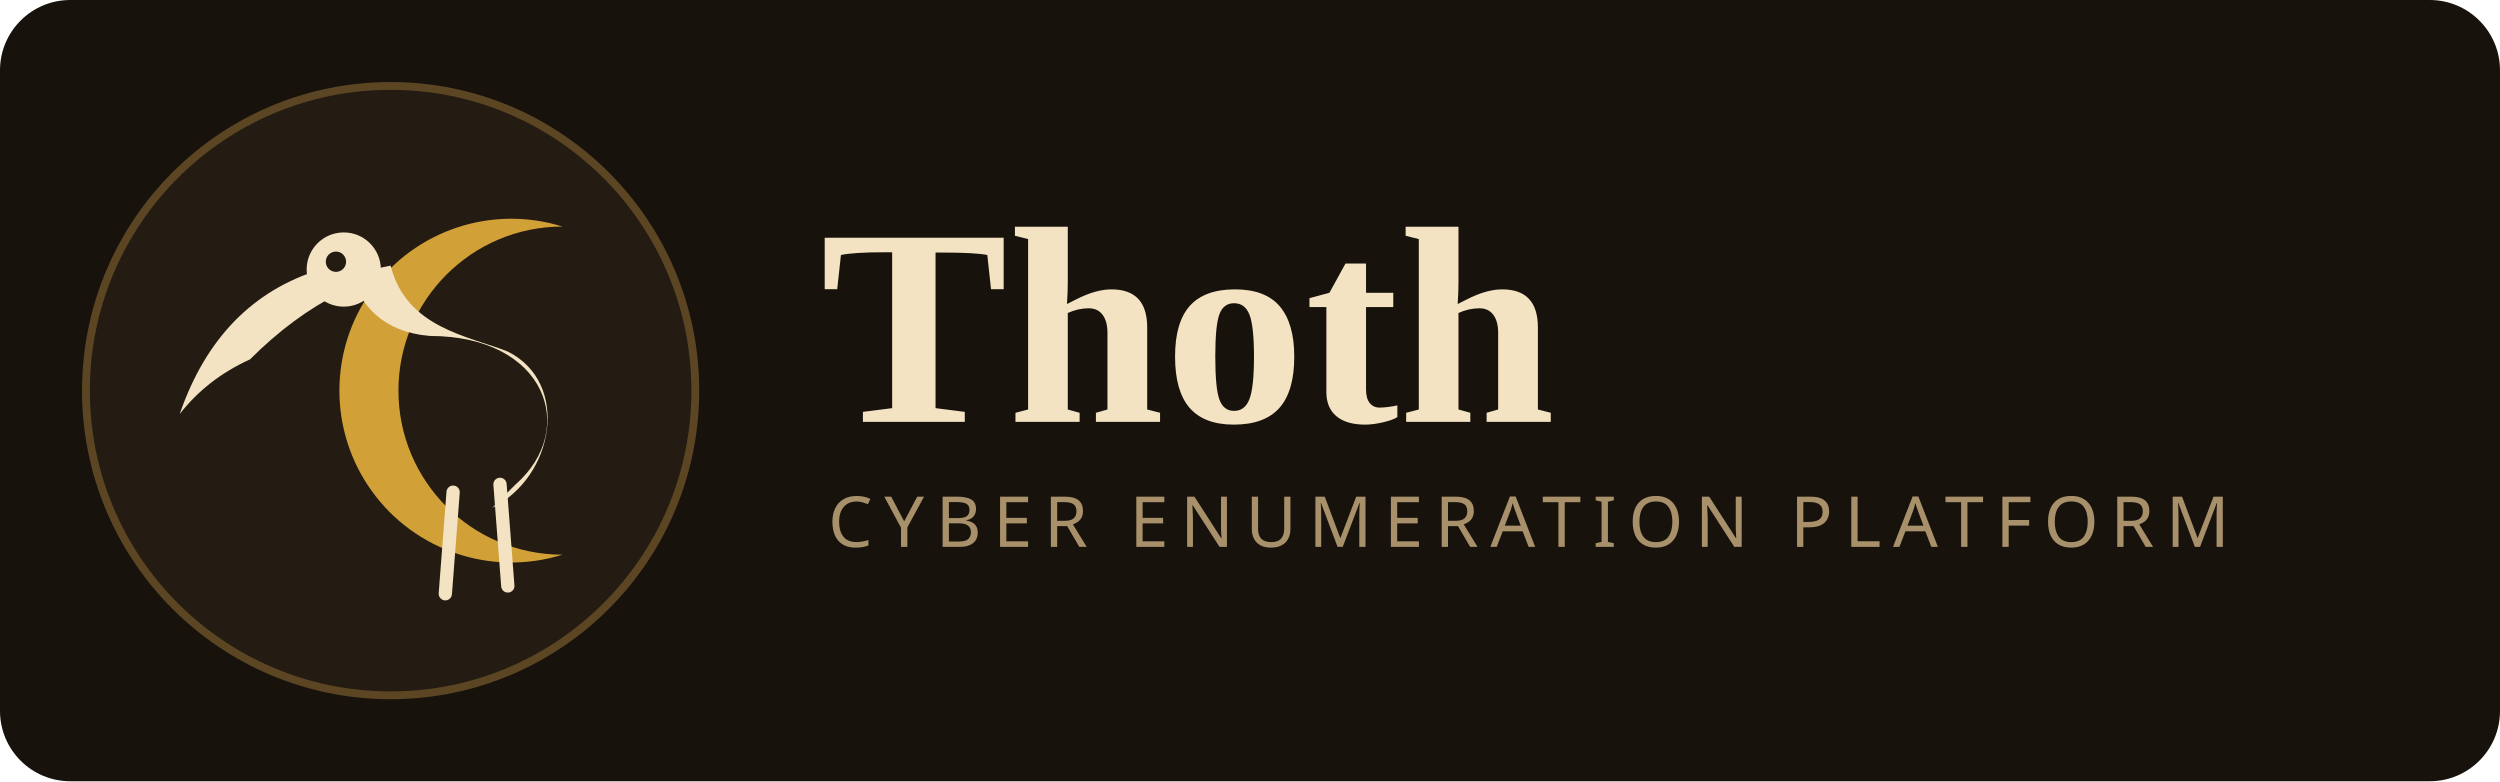
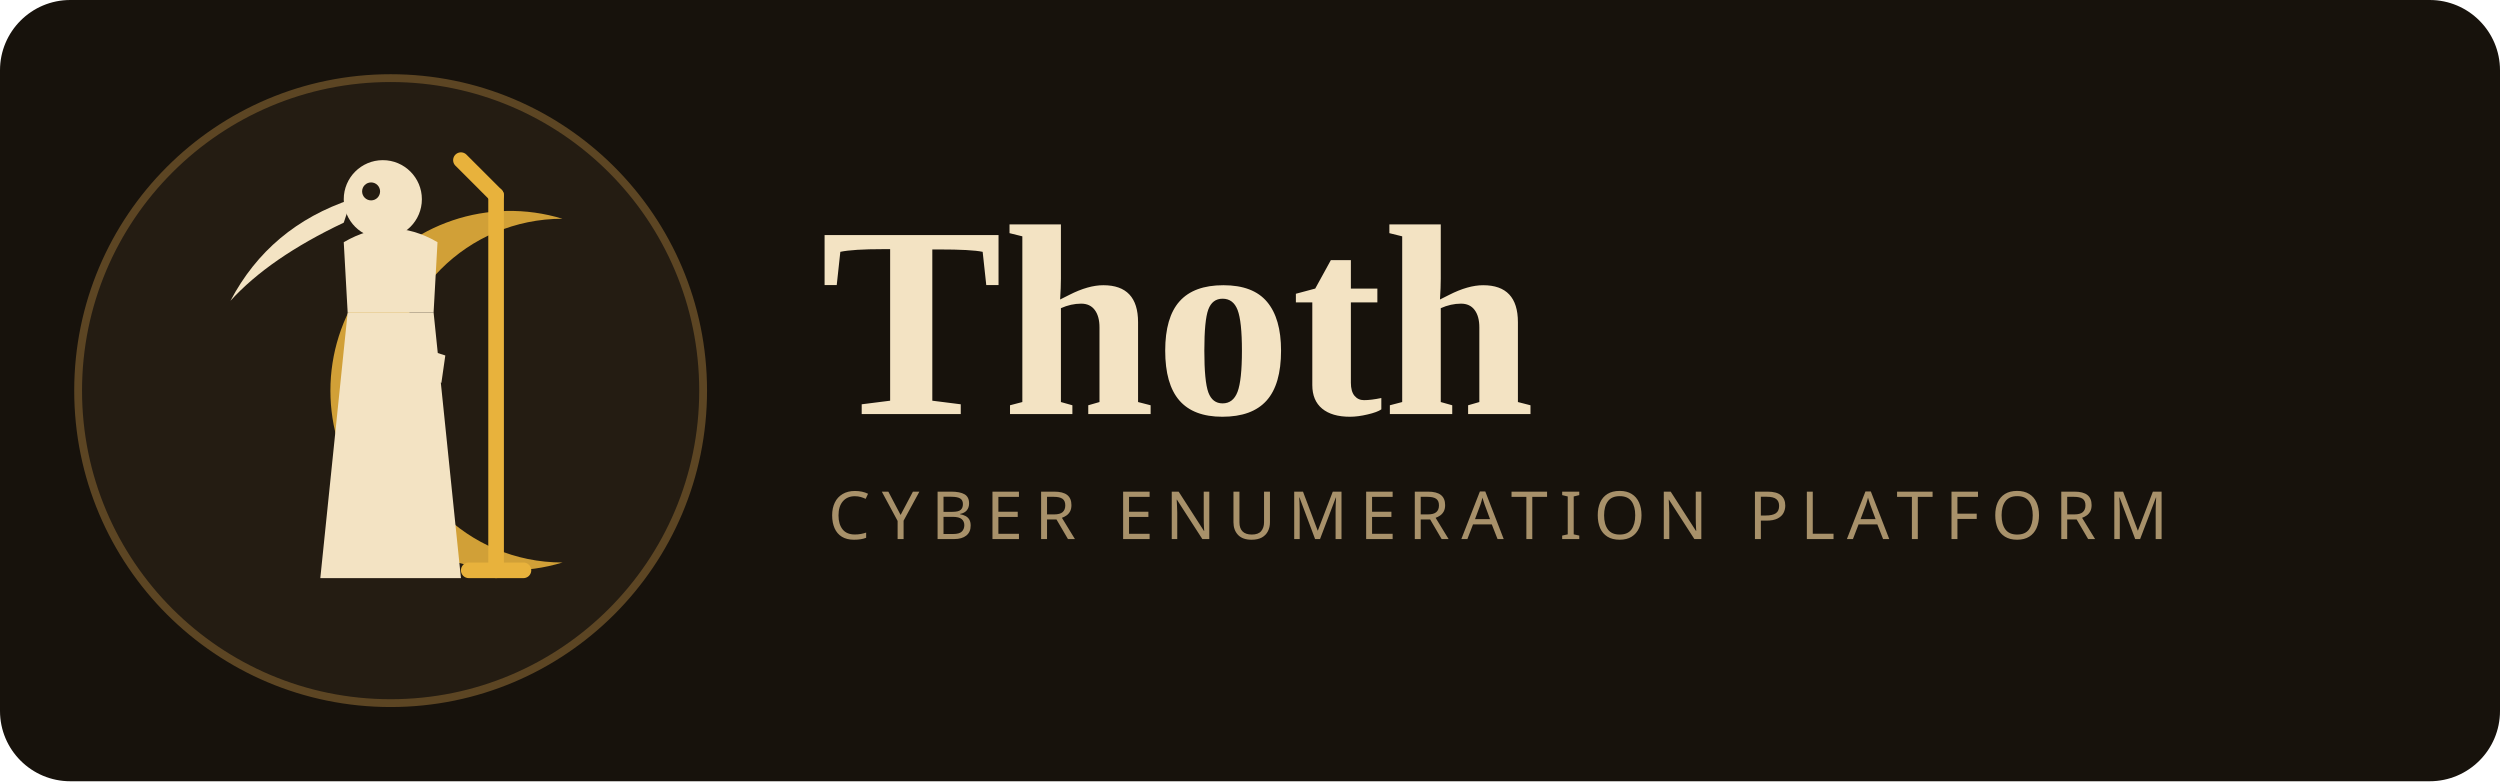
<svg xmlns="http://www.w3.org/2000/svg" viewBox="0 0 640 200" width="640" height="200" role="img" aria-label="Thoth">
  <rect width="640" height="200" rx="18" fill="#17120c" />
  <g transform="translate(100 100)">
-     <circle r="78" fill="#241c12" stroke="#5c4523" stroke-width="2" />
-     <path d="M44 -42a44 44 0 1 0 0 84 34 34 0 1 1 0-84z" fill="#e8b23c" opacity="0.88" />
+     <circle r="80" fill="#241c12" stroke="#5c4523" stroke-width="2" />
+     <path d="M44 -44a46 46 0 1 0 0 88 36 36 0 1 1 0-88z" fill="#e8b23c" opacity="0.88" />
    <g fill="#f3e3c3">
-       <path d="M32 24 C48 10 40 -14 10 -14 C-2 -15 -8 -22 -10 -30 L0 -32                C4 -16 20 -14 30 -10 C46 -2 42 22 26 30 Z" />
-       <circle cx="-12" cy="-31" r="9.5" />
-       <path d="M-18 -31 Q-44 -23 -54 6 Q-47 -3 -36 -8 Q-25 -19 -13 -25 Z" />
-       <path d="M16 26 L14 52 M28 24 L30 50" stroke="#f3e3c3" stroke-width="3.4" fill="none" stroke-linecap="round" />
+       <path d="M-12 -38 Q0 -45 12 -38 L11 -20 L-11 -20 Z" />
+       <path d="M-11 -20 L11 -20 L18 48 L-18 48 Z" />
+       <path d="M-11 -17 L14 -9 L13 -2 L-11 -9 Z" />
+       <circle cx="-2" cy="-49" r="10" />
+       <path d="M-10 -49 Q-31 -42 -41 -23 Q-31 -34 -12 -43 Z" />
    </g>
-     <circle cx="-14" cy="-33" r="2.6" fill="#241c12" />
+     <circle cx="-5" cy="-51" r="2.3" fill="#241c12" />
+     <g stroke="#e8b23c" stroke-width="4" fill="none" stroke-linecap="round" stroke-linejoin="round">
+       <path d="M27 -50 L27 46" />
+       <path d="M27 -50 L18 -59" />
+       <path d="M20 46 L34 46" />
+     </g>
  </g>
-   <text x="210" y="108" font-family="Georgia, 'Times New Roman', serif" font-size="72" fill="#f3e3c3" font-weight="700">Thoth</text>
-   <text x="212" y="140" font-family="ui-sans-serif, Segoe UI, sans-serif" font-size="18" fill="#a8916a" letter-spacing="3">CYBER ENUMERATION PLATFORM</text>
+   <text x="210" y="106" font-family="Georgia,'Times New Roman',serif" font-size="70" fill="#f3e3c3" font-weight="700">Thoth</text>
+   <text x="212" y="138" font-family="ui-sans-serif,Segoe UI,sans-serif" font-size="17" fill="#a8916a" letter-spacing="3">CYBER ENUMERATION PLATFORM</text>
</svg>
